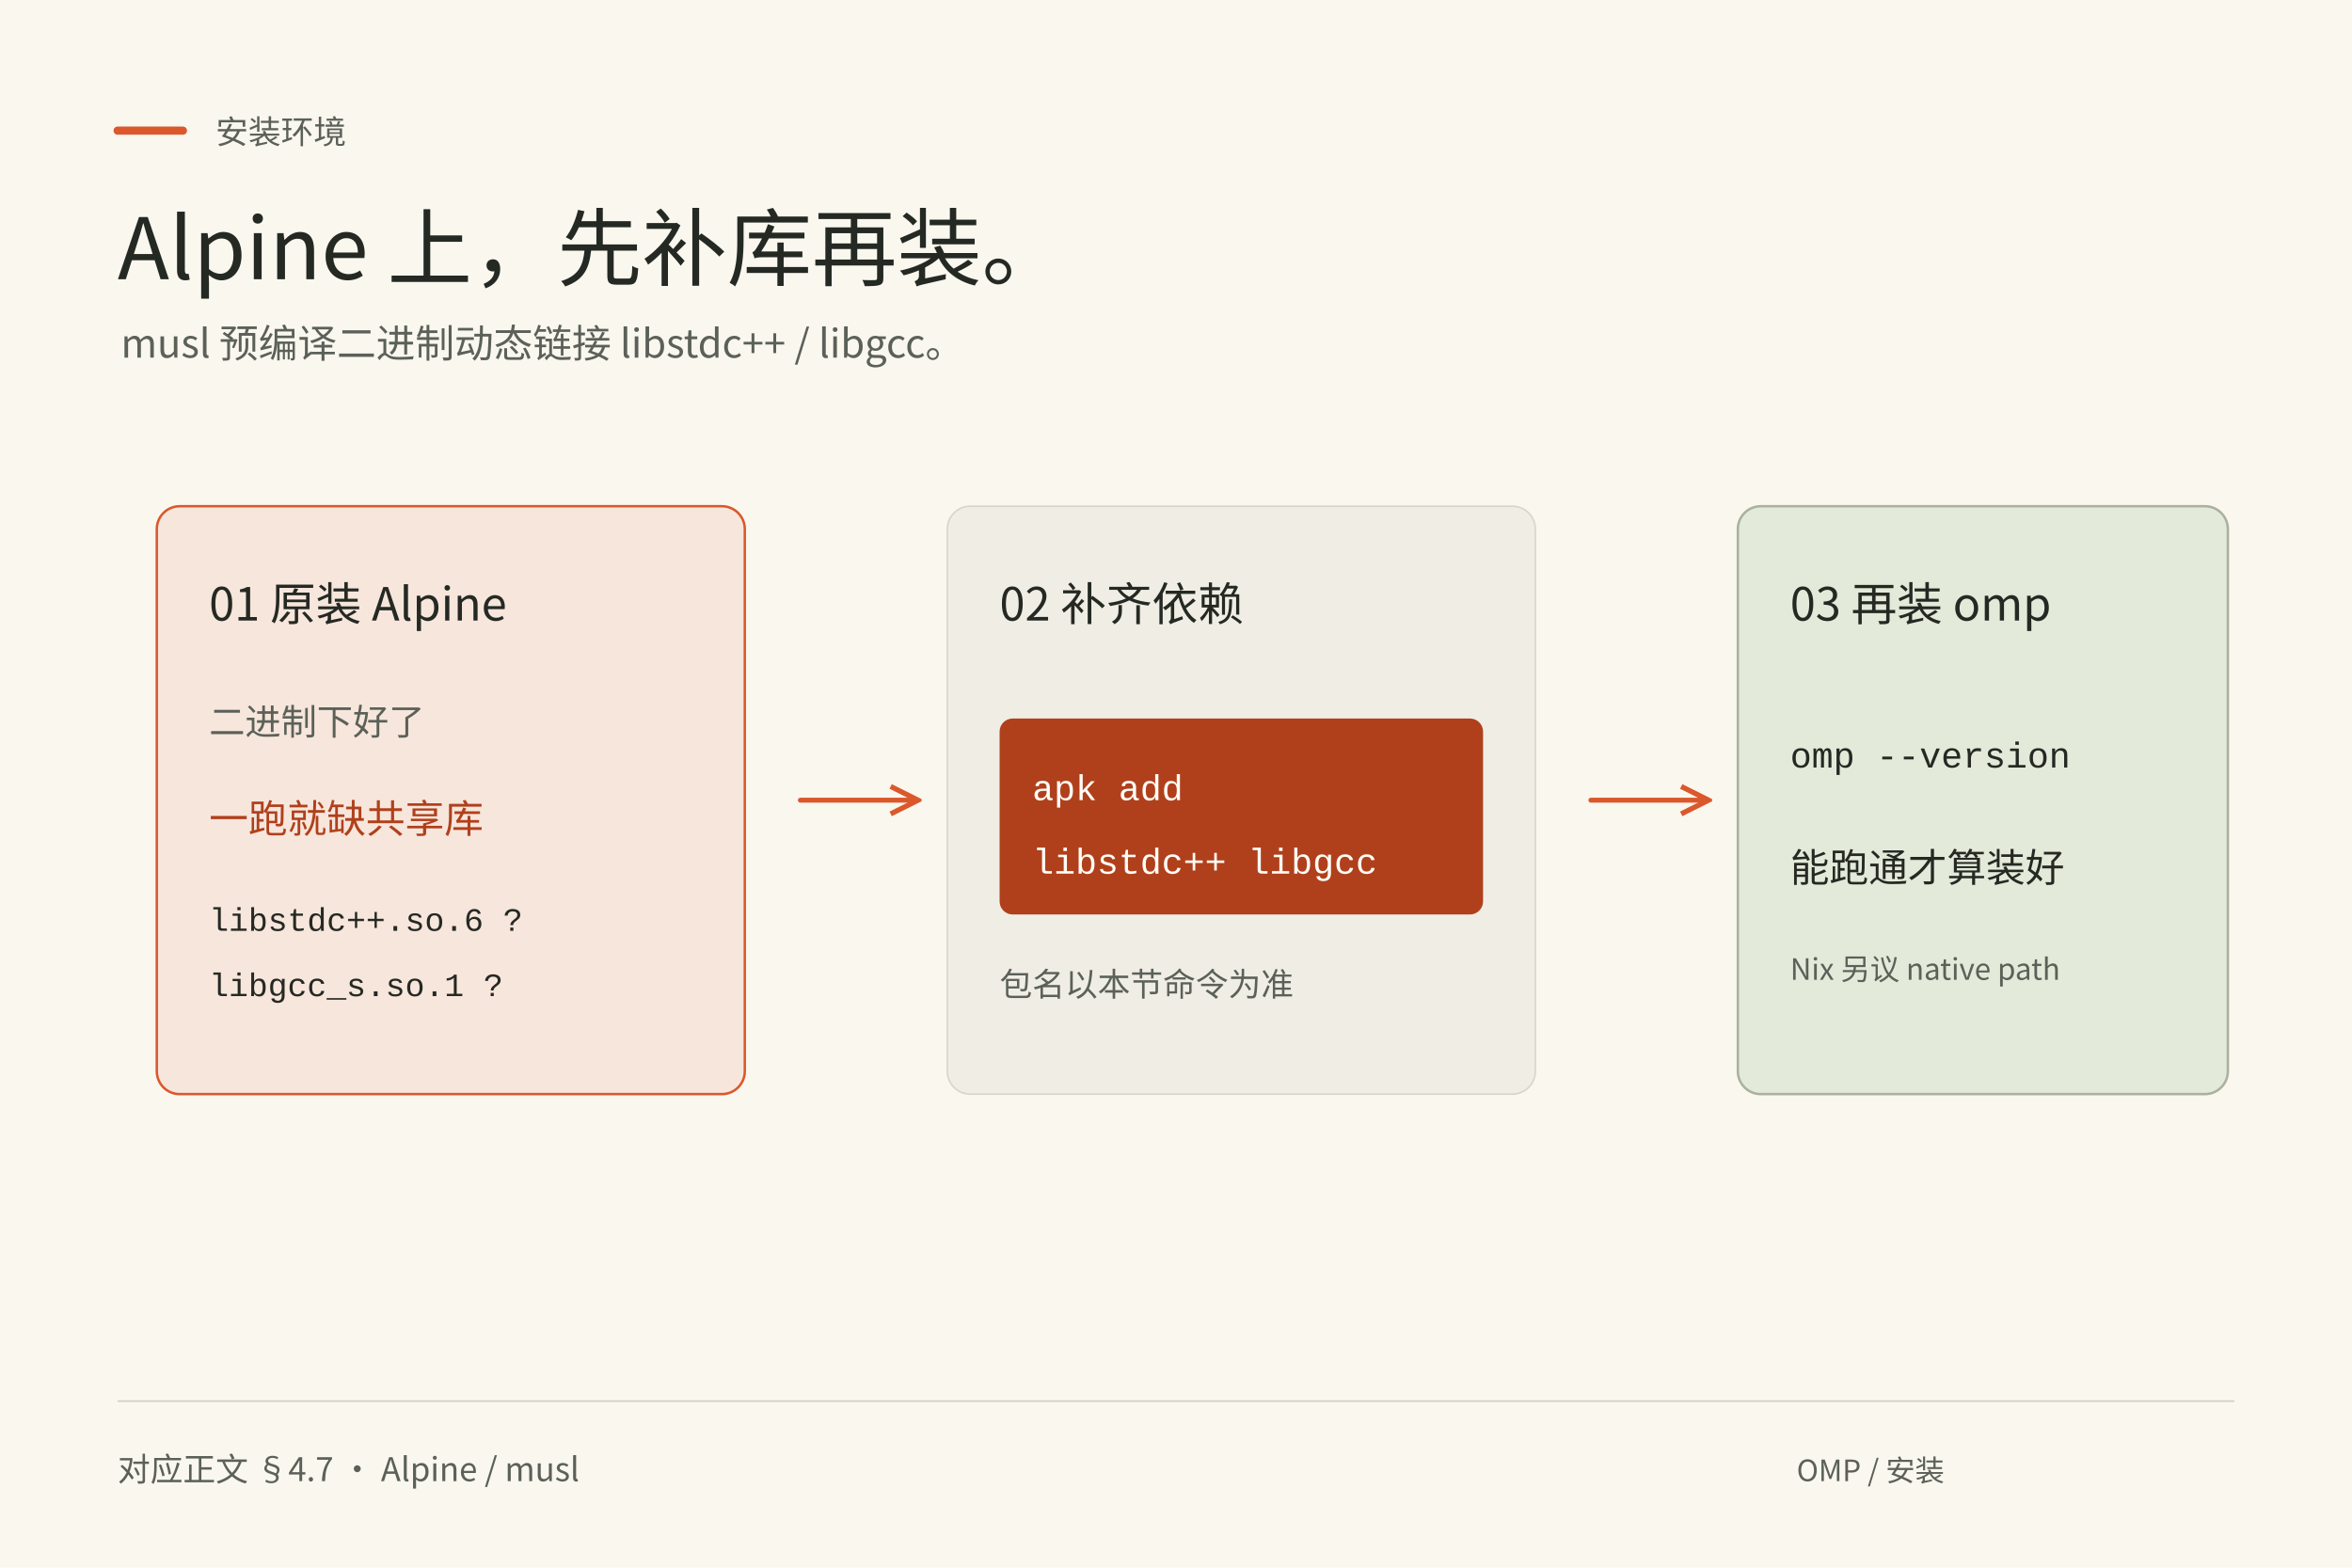
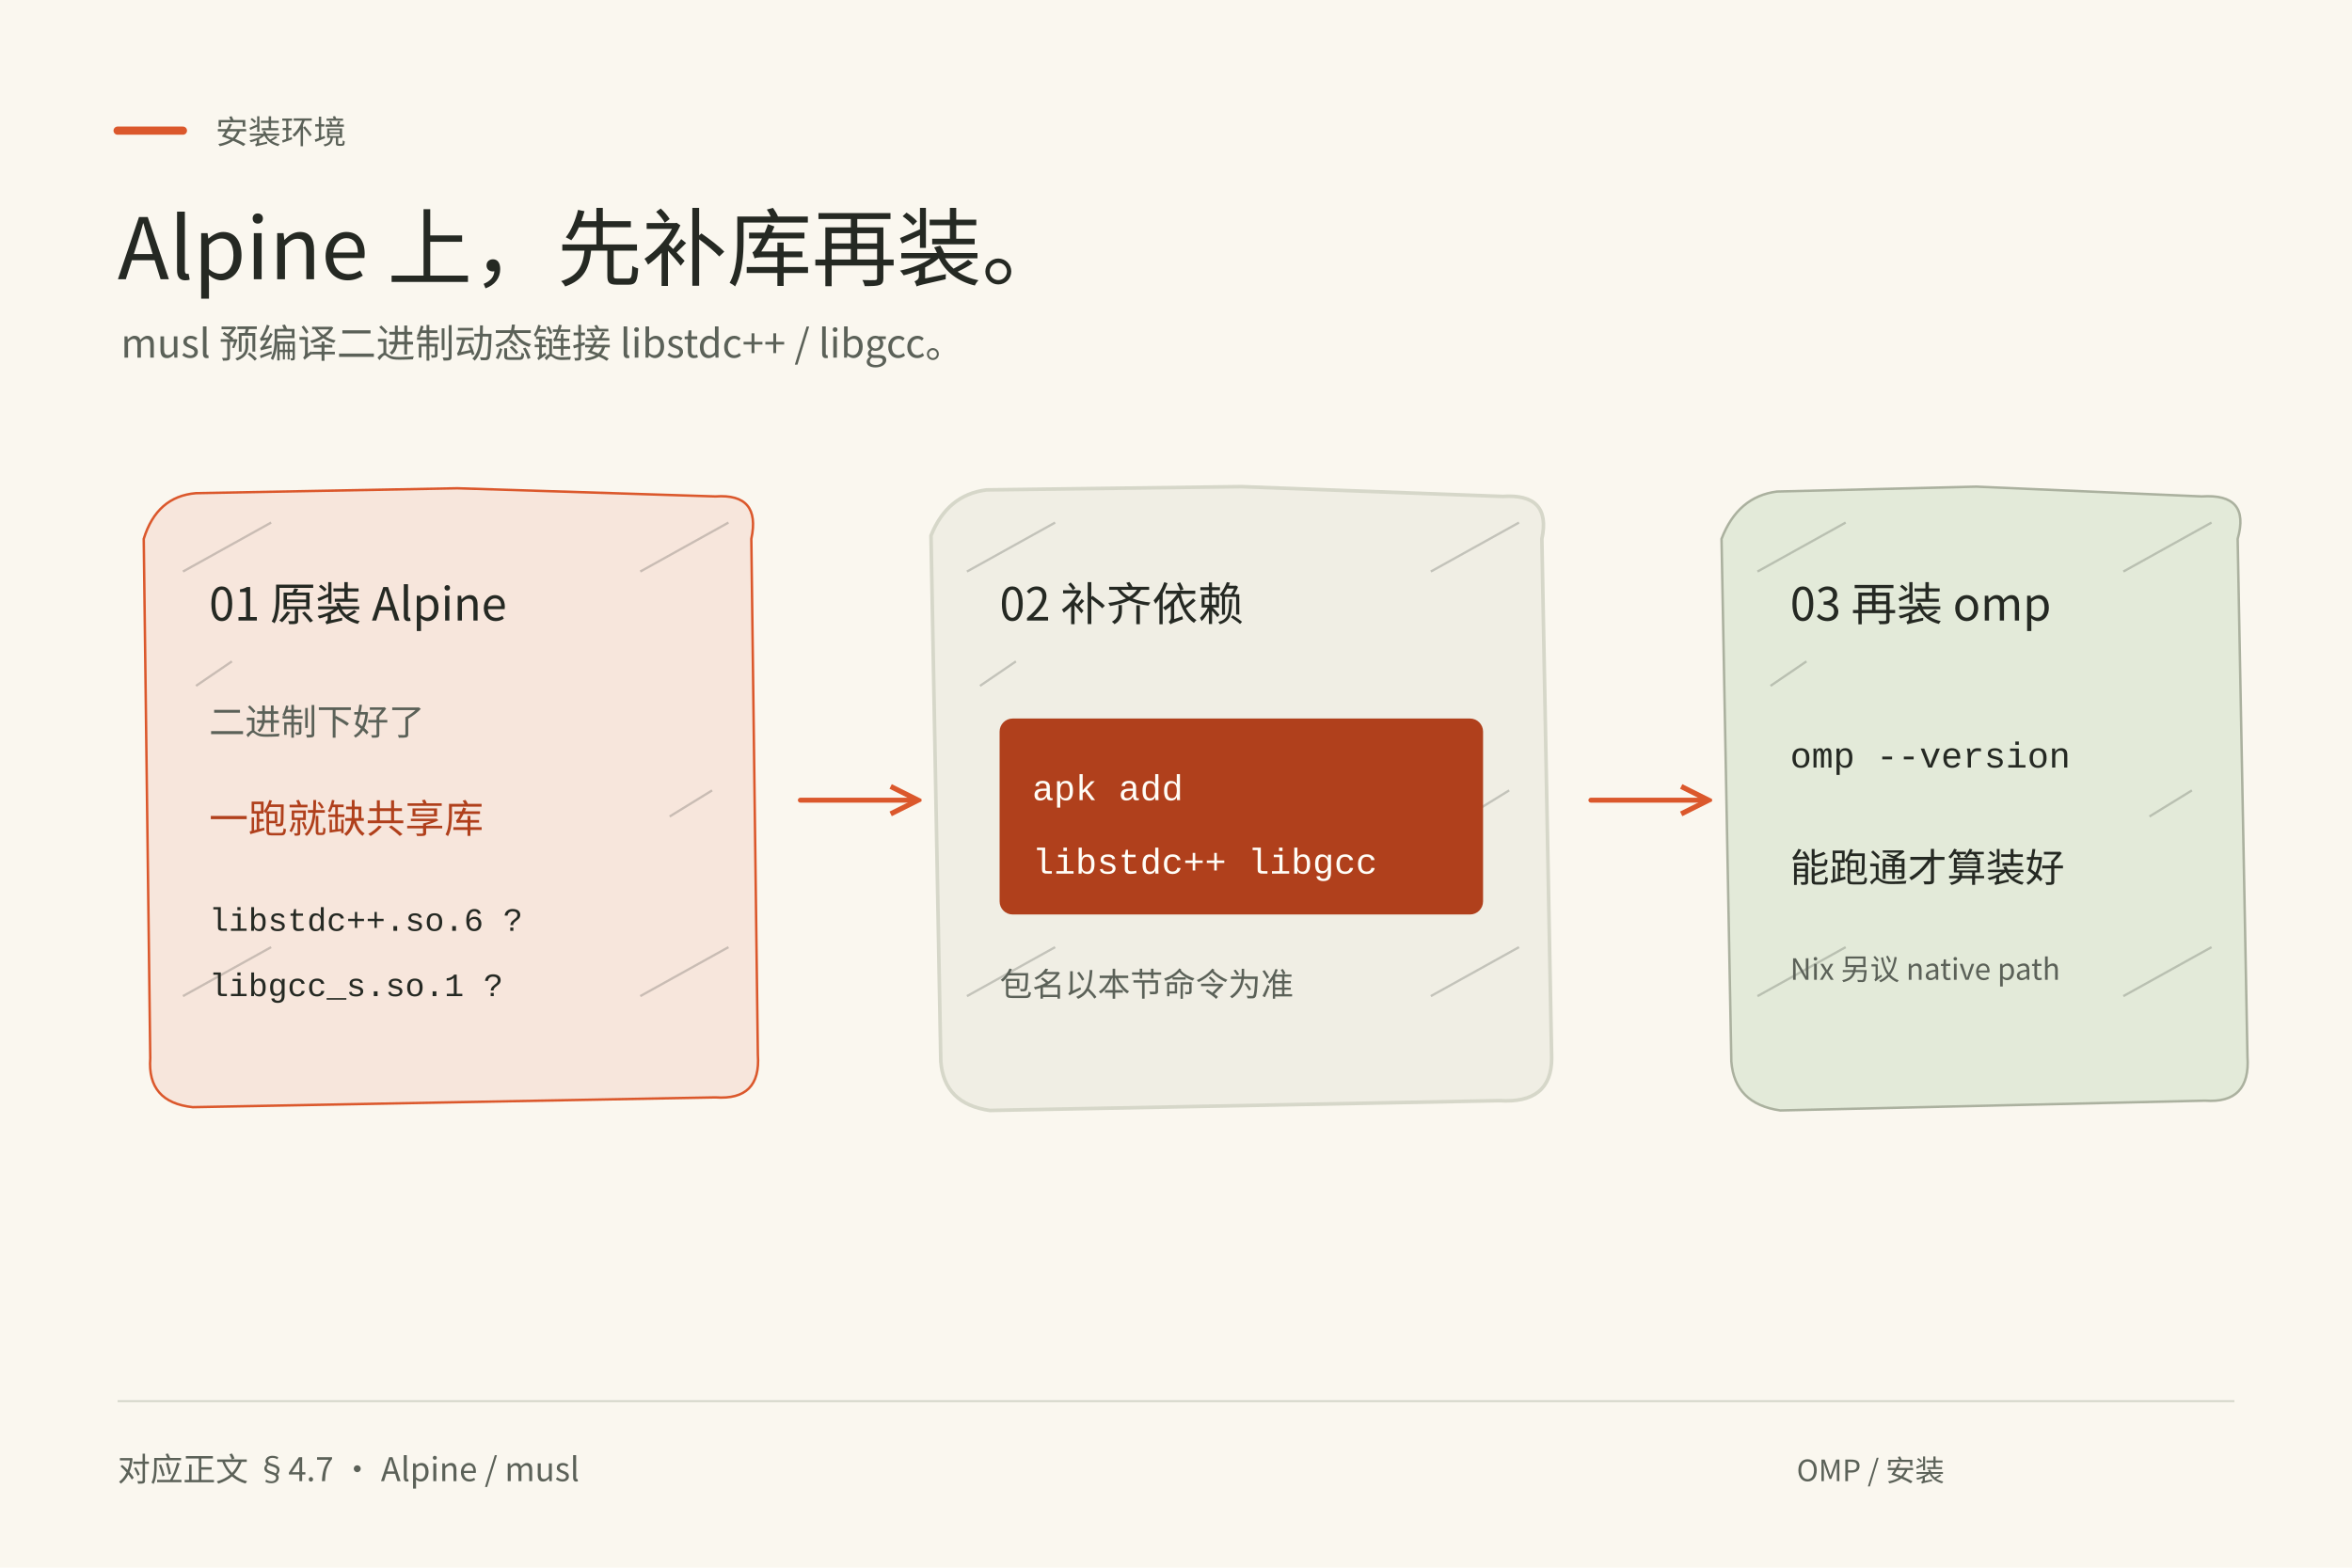
<svg xmlns="http://www.w3.org/2000/svg" width="1440" height="960" viewBox="0 0 1440 960" role="img" aria-labelledby="title desc">
  <defs>
    <marker id="arrow" viewBox="0 0 10 10" refX="8" refY="5" markerWidth="7" markerHeight="7" orient="auto-start-reverse">
      <path d="M 1 1 L 9 5 L 1 9" fill="none" stroke="#DB582C" stroke-width="1.5" />
    </marker>
  </defs>
  <style>text{font-family:"Microsoft YaHei","Noto Sans CJK SC",sans-serif}.ink{fill:#252923}.muted{fill:#5B6158}.accent{fill:#B0401C}.mono{font-family:Consolas,"Liberation Mono",monospace;fill:#252923}.white{fill:#FFFDF7}.line{fill:none;stroke:#252923;stroke-width:2;stroke-linecap:round;stroke-linejoin:round}.flow{fill:none;stroke:#DB582C;stroke-width:3;stroke-linecap:round;marker-end:url(#arrow)}.soft{fill:#F0EEE4;stroke:#D6D7C9}.card{fill:#FFFDF7;stroke:#ABB19F;stroke-width:1.5}.hi{fill:#E3EAD9;stroke:#ABB19F;stroke-width:1.5}.warn{fill:#F7E6DC;stroke:#DB582C;stroke-width:1.5}</style>
  <rect width="1440" height="960" fill="#FAF7EF" />
  <path d="M72 80 H112" stroke="#DB582C" stroke-width="5" stroke-linecap="round" />
  <text x="132" y="88" class="muted" font-size="20">安装环境</text>
  <text x="72" y="171" class="ink" font-size="52">Alpine 上，先补库再装。</text>
  <text x="74" y="219" class="muted" font-size="24">musl 预编译二进制动态链接 libstdc++ / libgcc。</text>
-   <rect x="96" y="310" width="360" height="360" rx="14" class="warn" />
+   <path class="warn" stroke-width="2.8" d="M120 302 Q96 304 88 330 L92 648 Q90 675 118 678 L438 672 Q466 674 464 646 L460 330 Q466 302 438 304 L280 299 Z" pathLength="100" />
+   <g class="panel-hatch" fill="none" stroke="#252923" stroke-width="1.4" opacity=".22">
+     <path d="M112 350 L166 320" />
+     <path d="M112 610 L166 580" />
+     <path d="M392 350 L446 320" />
+     <path d="M392 610 L446 580" />
+     <path d="M120 420 L142 405" />
+     <path d="M410 500 L436 484" />
+   </g>
  <text x="128" y="380" class="ink" font-size="28">01 原装 Alpine</text>
  <text x="128" y="450" class="muted" font-size="22">二进制下好了</text>
  <text x="128" y="510" class="accent" font-size="24">一跑就缺共享库</text>
  <text x="128" y="570" class="mono" font-size="20">libstdc++.so.6 ?</text>
  <text x="128" y="610" class="mono" font-size="20">libgcc_s.so.1 ?</text>
  <path d="M490 490 H560" class="flow" />
-   <rect x="580" y="310" width="360" height="360" rx="14" class="soft" />
+   <path class="soft" stroke-width="2.2" d="M604 300 Q580 303 570 328 L576 650 Q578 676 606 680 L918 674 Q950 676 950 648 L944 330 Q950 302 920 304 L760 298 Z" pathLength="100" />
+   <g class="panel-hatch" fill="none" stroke="#252923" stroke-width="1.4" opacity=".22">
+     <path d="M592 350 L646 320" />
+     <path d="M592 610 L646 580" />
+     <path d="M876 350 L930 320" />
+     <path d="M876 610 L930 580" />
+     <path d="M600 420 L622 405" />
+     <path d="M898 500 L924 484" />
+   </g>
  <text x="612" y="380" class="ink" font-size="28">02 补齐依赖</text>
  <rect x="612" y="440" width="296" height="120" rx="8" fill="#B0401C" />
  <text x="632" y="490" class="white mono" font-size="22">apk add</text>
  <text x="632" y="535" class="white mono" font-size="22">libstdc++ libgcc</text>
  <text x="612" y="610" class="muted" font-size="20">包名以本节命令为准</text>
  <path d="M974 490 H1044" class="flow" />
-   <rect x="1064" y="310" width="300" height="360" rx="14" class="hi" />
+   <path class="hi" stroke-width="3" d="M1088 301 Q1064 304 1054 330 L1060 650 Q1062 676 1090 680 L1350 674 Q1378 676 1376 647 L1370 330 Q1378 302 1348 304 L1210 298 Z" pathLength="100" />
+   <g class="panel-hatch" fill="none" stroke="#252923" stroke-width="1.4" opacity=".22">
+     <path d="M1076 350 L1130 320" />
+     <path d="M1076 610 L1130 580" />
+     <path d="M1300 350 L1354 320" />
+     <path d="M1300 610 L1354 580" />
+     <path d="M1084 420 L1106 405" />
+     <path d="M1316 500 L1342 484" />
+   </g>
  <text x="1096" y="380" class="ink" font-size="28">03 再装 omp</text>
  <text x="1096" y="470" class="mono" font-size="22">omp --version</text>
  <text x="1096" y="540" class="ink" font-size="24">能跑通才算装好</text>
  <text x="1096" y="600" class="muted" font-size="18">Nix 另议 native path</text>
  <path d="M72 858 H1368" stroke="#CFD0C4" />
  <text x="72" y="907" class="muted" font-size="20">对应正文 §4.7 · Alpine / musl</text>
  <text x="1100" y="907" class="muted" font-size="18">OMP / 安装</text>
</svg>
